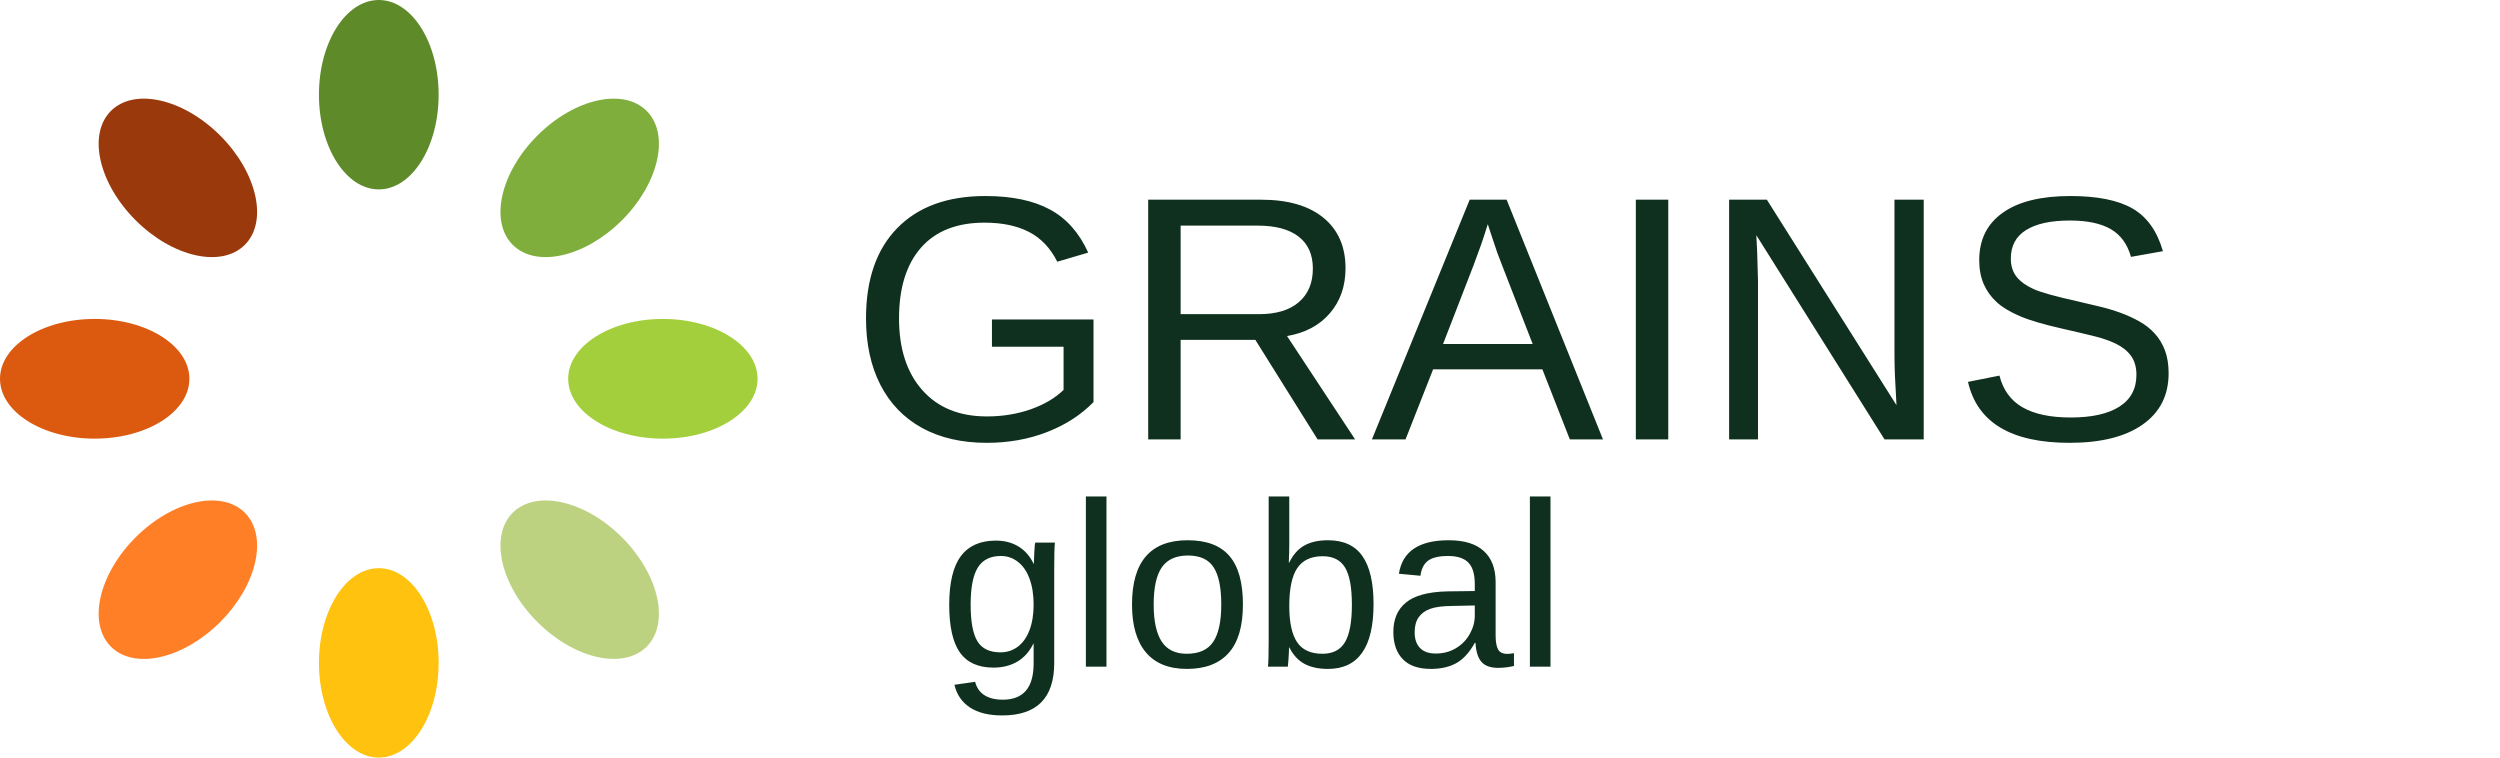
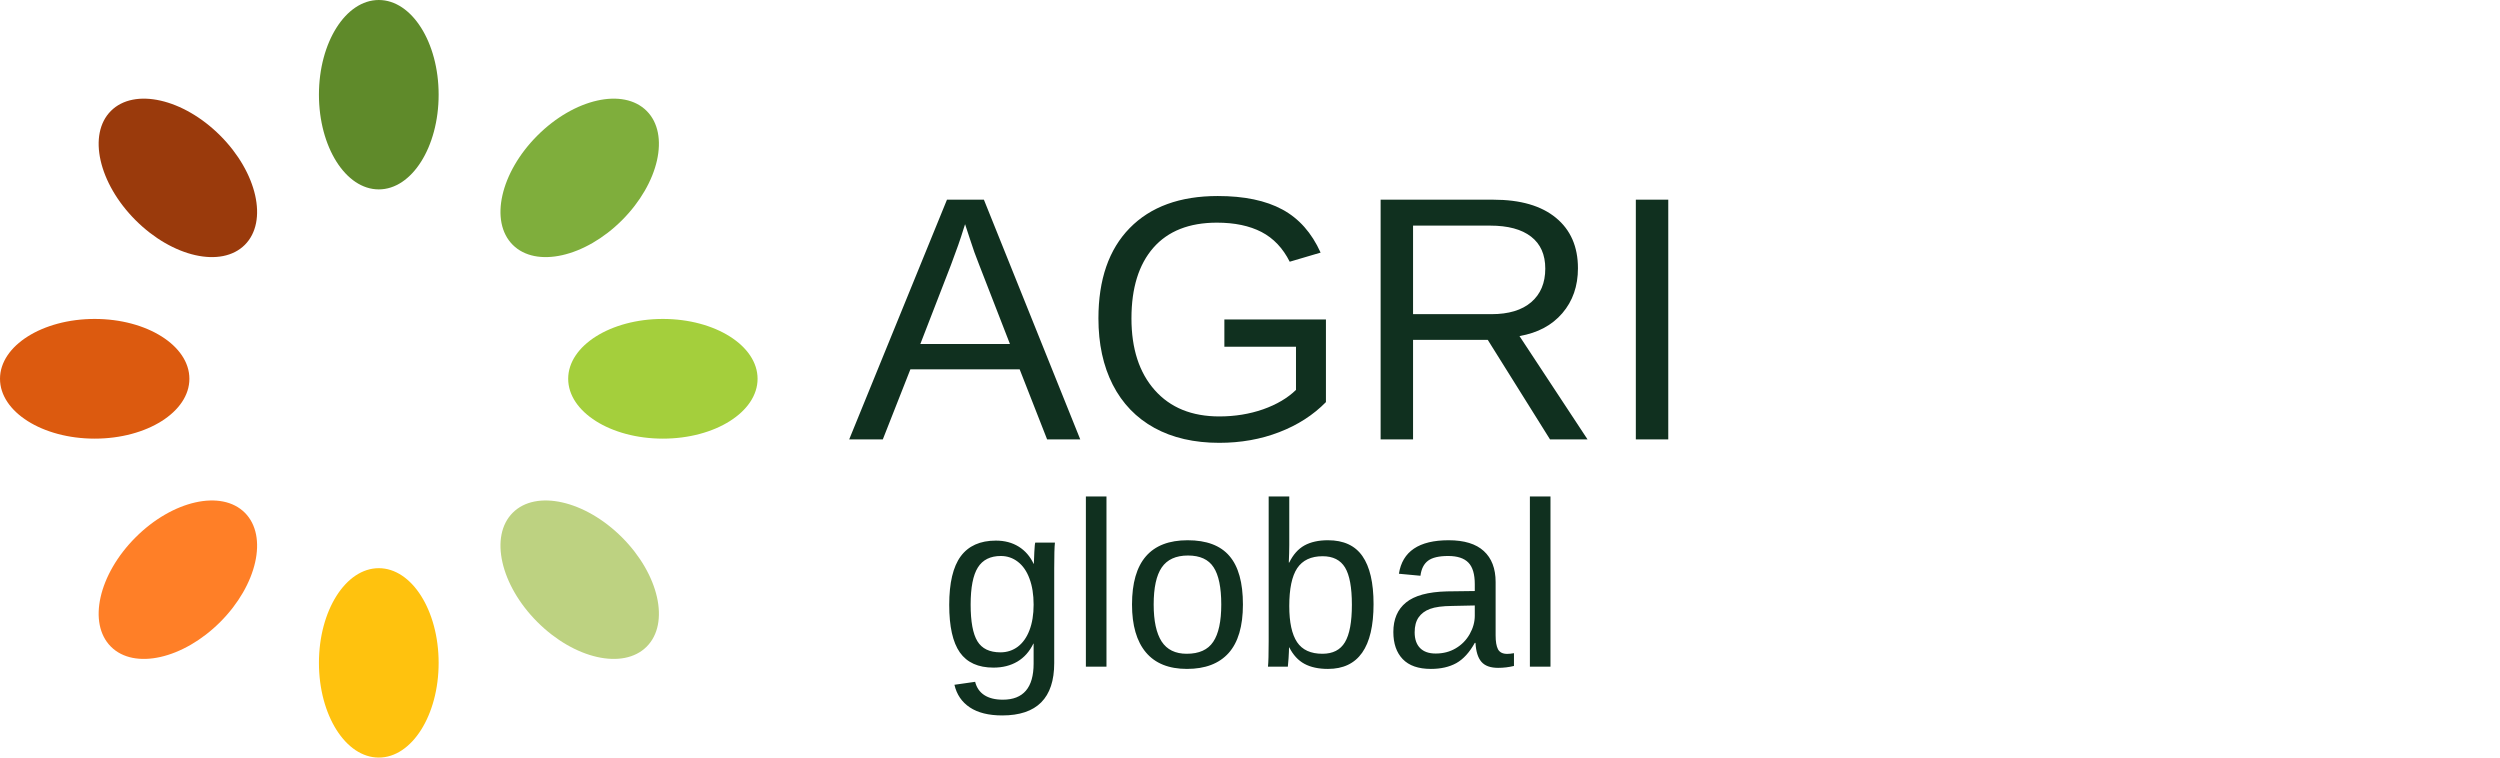
<svg xmlns="http://www.w3.org/2000/svg" viewBox="0 0 330 100">
  <g>
    <ellipse cx="50.00" cy="12.50" rx="7.9" ry="12.5" fill="#5f8a2a" transform="rotate(0 50.00 12.50)" />
    <ellipse cx="76.52" cy="23.48" rx="7.9" ry="12.5" fill="#7fae3c" transform="rotate(45 76.52 23.48)" />
    <ellipse cx="87.50" cy="50.00" rx="7.9" ry="12.5" fill="#a4cf3c" transform="rotate(90 87.50 50.00)" />
    <ellipse cx="76.52" cy="76.52" rx="7.9" ry="12.5" fill="#bdd281" transform="rotate(135 76.52 76.52)" />
    <ellipse cx="50.00" cy="87.50" rx="7.9" ry="12.5" fill="#ffc20e" transform="rotate(180 50.00 87.50)" />
    <ellipse cx="23.48" cy="76.52" rx="7.9" ry="12.5" fill="#ff7f27" transform="rotate(225 23.48 76.52)" />
    <ellipse cx="12.50" cy="50.00" rx="7.9" ry="12.5" fill="#dc5a0f" transform="rotate(270 12.50 50.00)" />
    <ellipse cx="23.48" cy="23.48" rx="7.9" ry="12.5" fill="#9a3a0c" transform="rotate(315 23.48 23.48)" />
  </g>
-   <text x="112" y="58" font-family="'Plus Jakarta Sans','Segoe UI',Arial,sans-serif" font-weight="300" font-size="46" fill="#10301f">GRAINS</text>
+   <text x="112" y="58" font-family="'Plus Jakarta Sans','Segoe UI',Arial,sans-serif" font-weight="300" font-size="46" fill="#10301f">AGRI</text>
  <text x="124" y="88" font-family="'Plus Jakarta Sans','Segoe UI',Arial,sans-serif" font-weight="300" font-size="31" fill="#10301f">global</text>
</svg>
